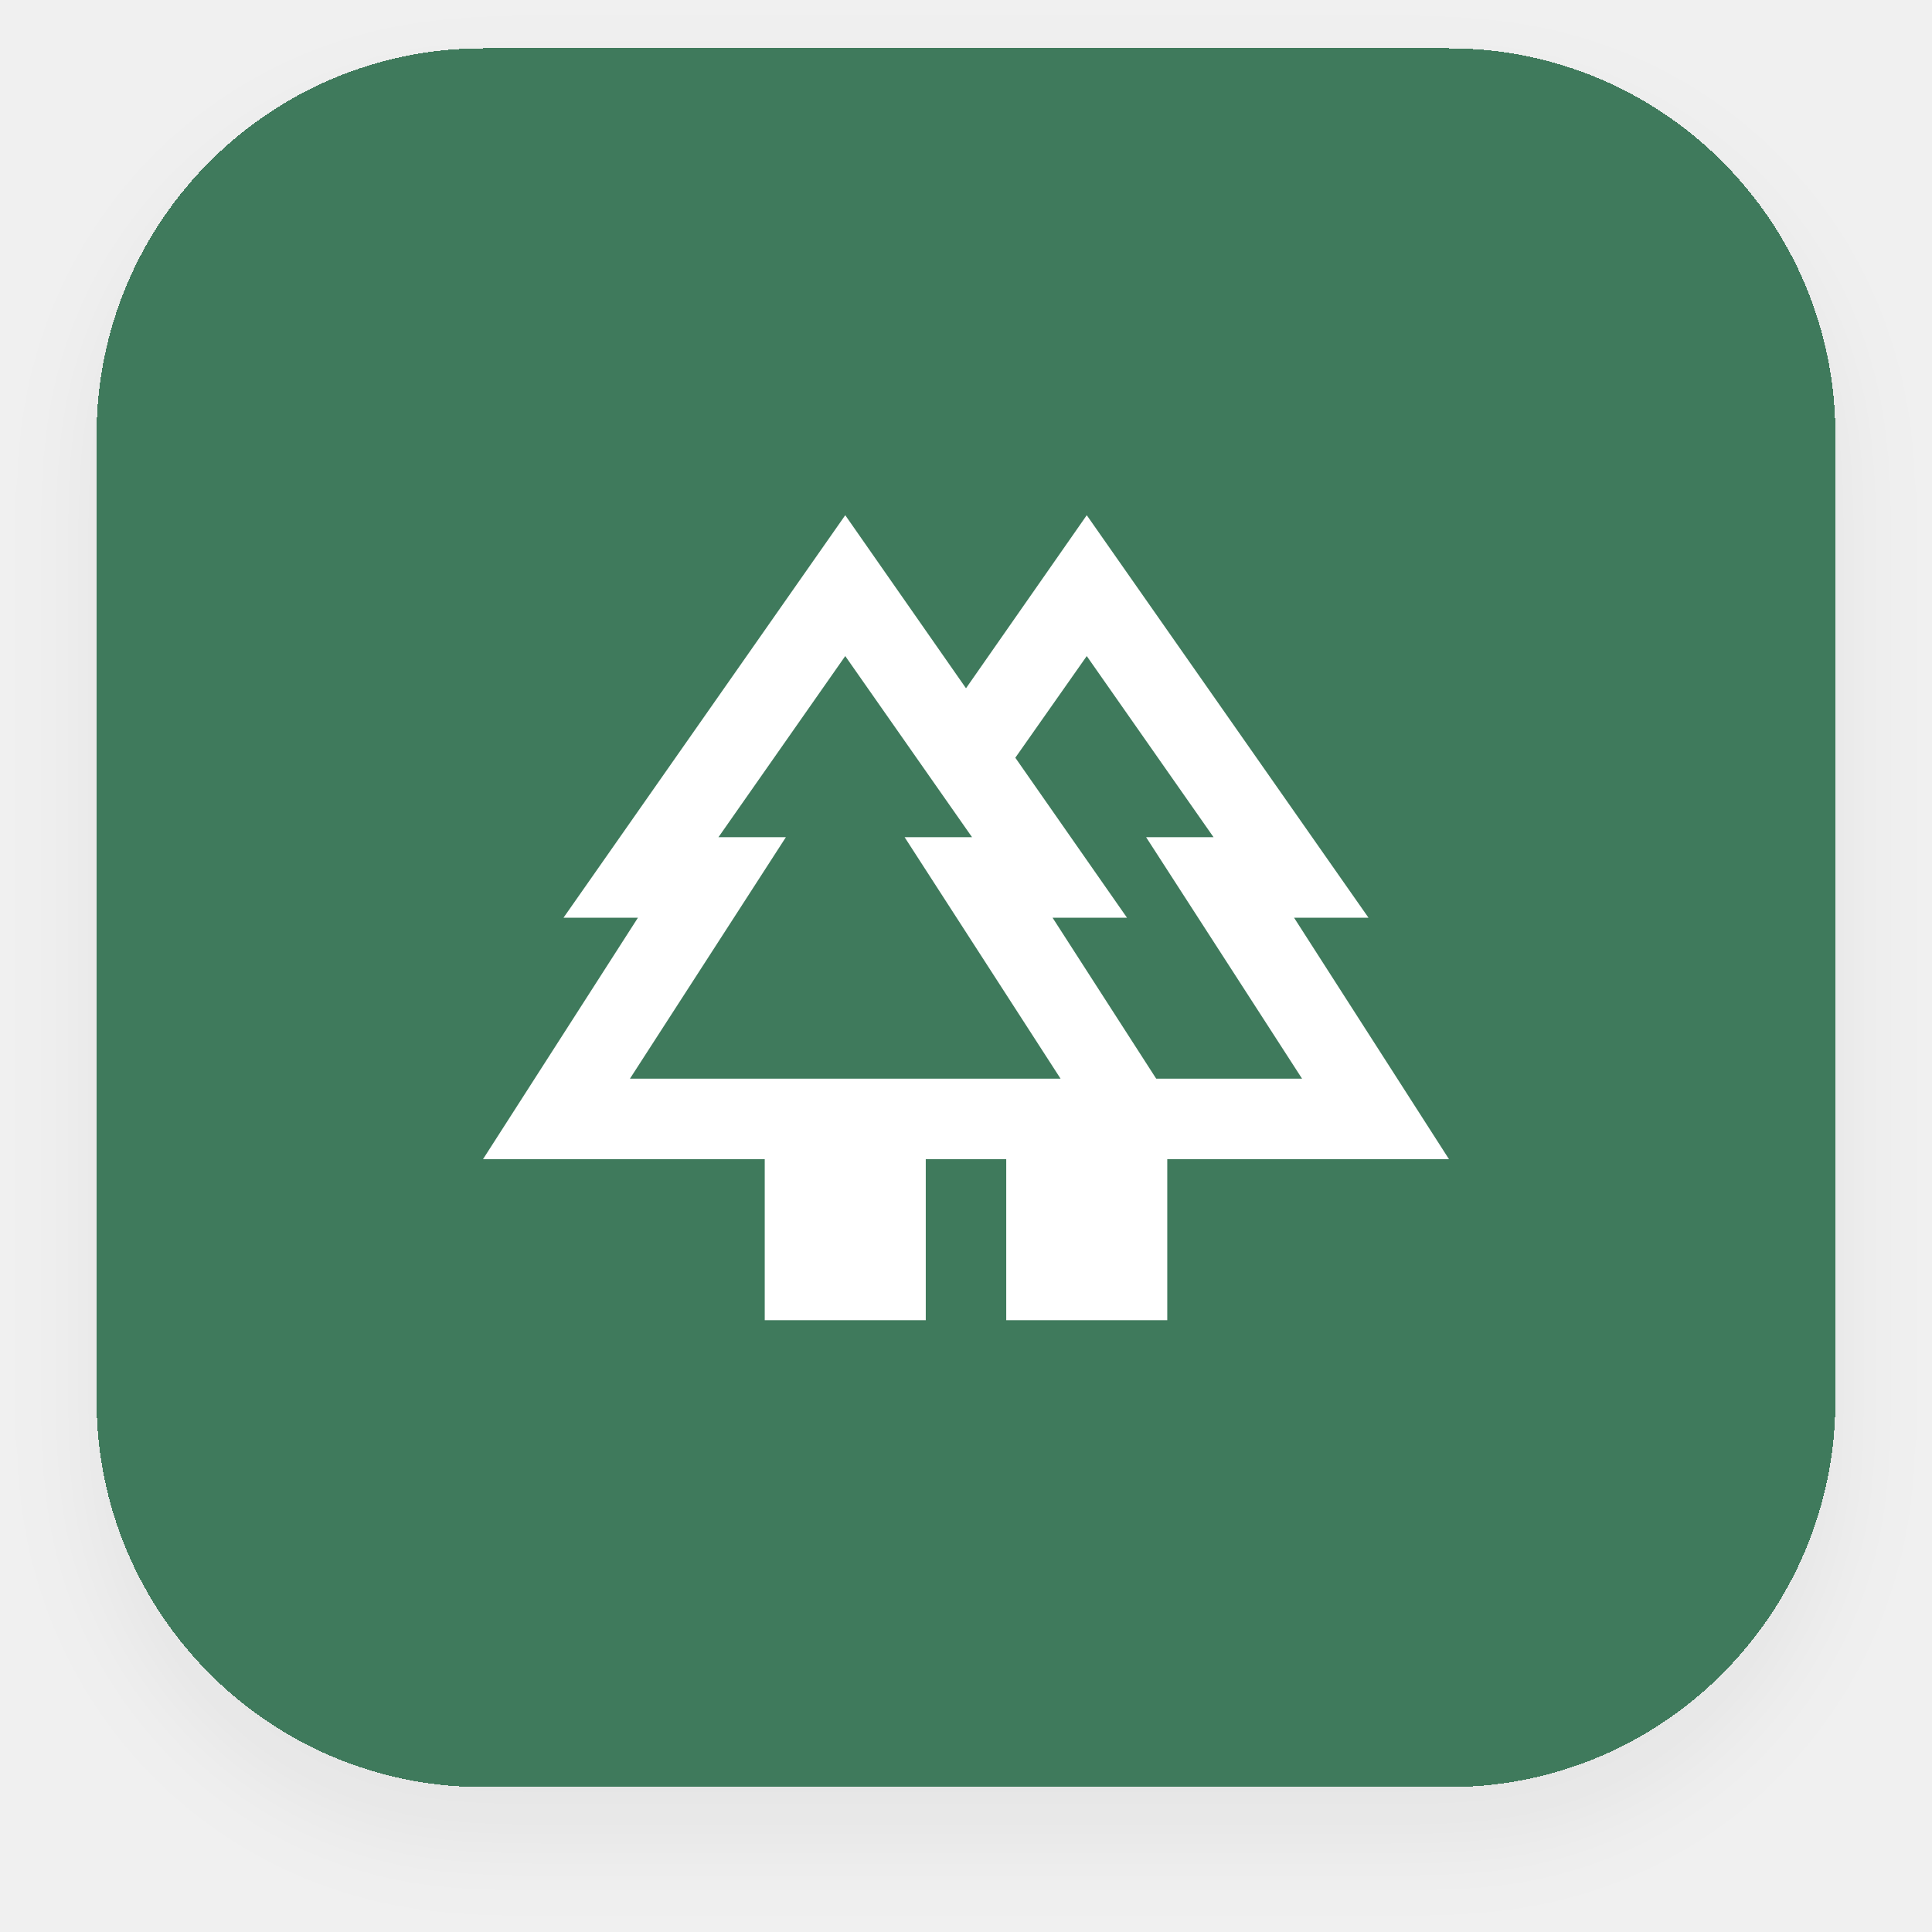
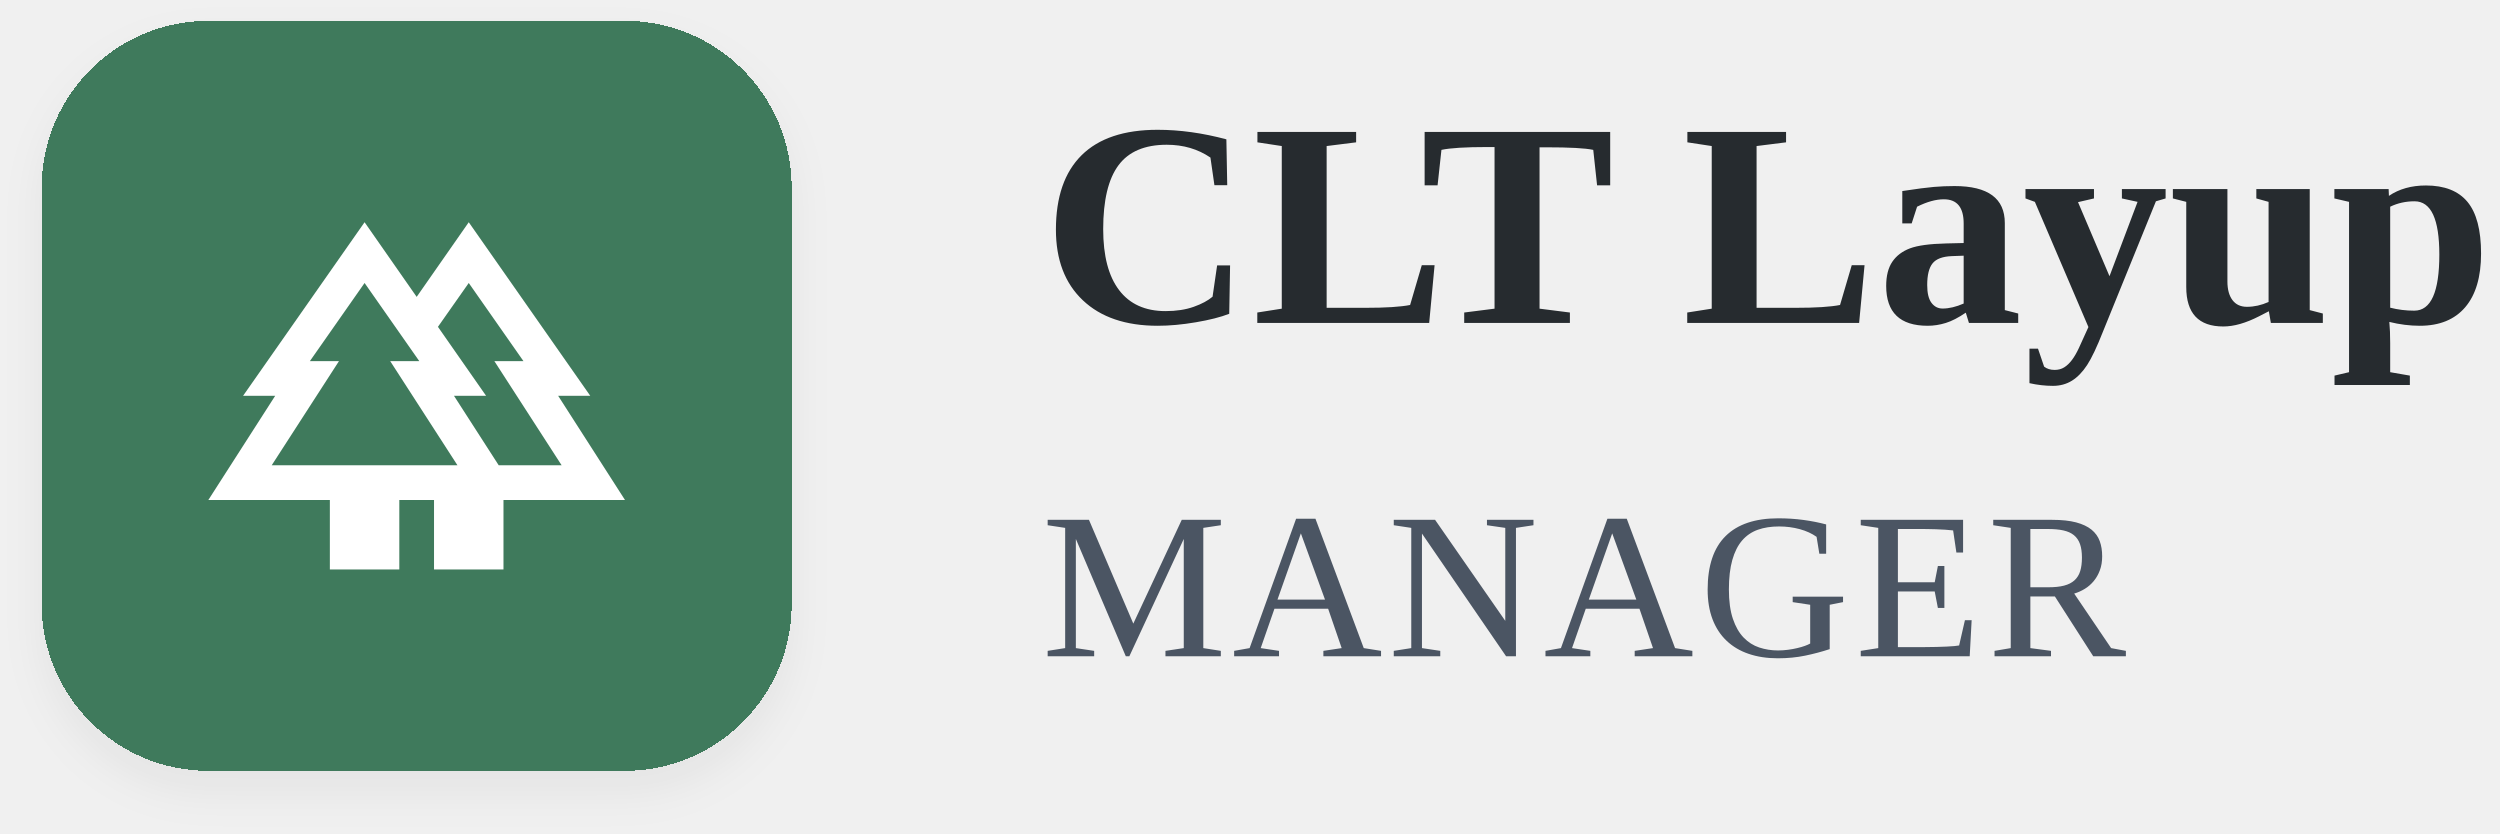
- <svg xmlns="http://www.w3.org/2000/svg" width="40" height="40" viewBox="0 0 40 40" fill="none">
-   <g filter="url(#filter0_d_11002_3377)">
+ <svg xmlns="http://www.w3.org/2000/svg" width="120" height="40" viewBox="0 0 120 40" fill="none">
+   <g filter="url(#filter0_d_11002_3376)">
    <rect x="2" y="1" width="36" height="36" rx="8" fill="#3F7A5C" shape-rendering="crispEdges" />
    <path d="M15.833 27.333V24H10L13.208 19H11.667L17.5 10.667L20 14.25L22.5 10.667L28.333 19H26.792L30 24H24.167V27.333H20.833V24H19.167V27.333H15.833ZM23.938 22.333H26.958L23.729 17.333H25.125L22.5 13.583L21.021 15.688L23.333 19H21.792L23.938 22.333ZM13.042 22.333H21.958L18.729 17.333H20.125L17.5 13.583L14.875 17.333H16.271L13.042 22.333ZM13.042 22.333H16.271H14.875H17.5H20.125H18.729H21.958H13.042ZM23.938 22.333H21.792H23.333H21.021H22.5H25.125H23.729H26.958H23.938ZM20.833 24H24.167H20.833Z" fill="white" />
  </g>
+   <path d="M55.571 15.637C54.035 15.637 52.837 15.229 51.976 14.413C51.114 13.597 50.684 12.467 50.684 11.023C50.684 9.455 51.095 8.264 51.917 7.451C52.74 6.637 53.956 6.23 55.565 6.23C56.626 6.23 57.727 6.383 58.866 6.688L58.907 8.89H58.292L58.101 7.563C57.499 7.153 56.8 6.948 56.002 6.948C54.945 6.948 54.172 7.278 53.685 7.936C53.197 8.595 52.953 9.617 52.953 11.002C52.953 12.283 53.208 13.258 53.719 13.928C54.229 14.598 54.972 14.933 55.947 14.933C56.462 14.933 56.912 14.864 57.297 14.727C57.682 14.591 57.984 14.429 58.203 14.242L58.422 12.738H59.044L59.003 15.062C58.593 15.222 58.06 15.358 57.403 15.469C56.747 15.581 56.136 15.637 55.571 15.637ZM65.094 6.832L63.679 7.01V14.775H65.545C66.516 14.775 67.229 14.73 67.685 14.639L68.245 12.731H68.86L68.601 15.5H60.35V15.001L61.525 14.816V7.01L60.356 6.832V6.333H65.094V6.832ZM70.282 15.5V15.001L71.738 14.816V7.058H71.39C70.346 7.058 69.612 7.103 69.189 7.194L69.004 8.896H68.382V6.333H77.289V8.896H76.66L76.476 7.194C76.097 7.112 75.35 7.071 74.233 7.071H73.898V14.816L75.355 15.001V15.5H70.282ZM85.731 6.832L84.316 7.01V14.775H86.183C87.153 14.775 87.867 14.73 88.322 14.639L88.883 12.731H89.498L89.238 15.5H80.987V15.001L82.163 14.816V7.01L80.994 6.832V6.333H85.731V6.832ZM93.818 8.931C95.427 8.931 96.231 9.523 96.231 10.708V14.885L96.874 15.049V15.5H94.509L94.358 15.008C94.003 15.249 93.682 15.415 93.394 15.503C93.107 15.592 92.818 15.637 92.526 15.637C91.2 15.637 90.537 14.999 90.537 13.723C90.537 13.24 90.635 12.853 90.831 12.564C91.027 12.275 91.31 12.06 91.679 11.921C92.048 11.782 92.629 11.704 93.422 11.685L94.256 11.665V10.729C94.256 9.954 93.939 9.566 93.306 9.566C92.923 9.566 92.495 9.685 92.02 9.922L91.761 10.722H91.31V9.17C91.998 9.065 92.504 8.999 92.827 8.972C93.151 8.944 93.481 8.931 93.818 8.931ZM94.256 12.273L93.682 12.294C93.24 12.312 92.933 12.428 92.762 12.643C92.591 12.857 92.506 13.203 92.506 13.682C92.506 14.069 92.574 14.354 92.711 14.536C92.848 14.718 93.025 14.81 93.244 14.81C93.554 14.81 93.891 14.73 94.256 14.57V12.273ZM100.244 15.698L97.674 9.689L97.223 9.525V9.074H100.511V9.525L99.745 9.703L101.256 13.258L102.603 9.689L101.851 9.525V9.074H103.949V9.525L103.484 9.662L100.948 15.903C100.657 16.646 100.401 17.185 100.183 17.52C99.964 17.855 99.721 18.106 99.455 18.272C99.188 18.438 98.884 18.521 98.542 18.521C98.173 18.521 97.797 18.478 97.414 18.392V16.737H97.824L98.118 17.599C98.25 17.703 98.419 17.756 98.624 17.756C98.797 17.756 98.95 17.715 99.082 17.633C99.214 17.551 99.338 17.432 99.455 17.277C99.571 17.122 99.681 16.932 99.786 16.706C99.891 16.481 100.044 16.145 100.244 15.698ZM108.905 14.94L108.44 15.179C107.802 15.507 107.228 15.671 106.718 15.671C105.533 15.671 104.94 15.04 104.94 13.777V9.689L104.298 9.525V9.074H106.916V13.511C106.916 13.894 106.997 14.192 107.159 14.406C107.32 14.62 107.552 14.727 107.853 14.727C108.199 14.727 108.545 14.65 108.892 14.495V9.689L108.304 9.525V9.074H110.867V14.885L111.496 15.049V15.5H109.001L108.905 14.94ZM114.668 9.402C115.156 9.07 115.748 8.903 116.445 8.903C117.339 8.903 118.003 9.165 118.438 9.689C118.873 10.213 119.091 11.041 119.091 12.171C119.091 13.292 118.838 14.15 118.332 14.745C117.826 15.339 117.099 15.637 116.151 15.637C115.668 15.637 115.181 15.575 114.688 15.452C114.716 15.753 114.729 16.09 114.729 16.464V17.865L115.673 18.029V18.48H112.057V18.029L112.754 17.865V9.689L112.05 9.525V9.074H114.654L114.668 9.402ZM117.088 12.219C117.088 10.514 116.691 9.662 115.898 9.662C115.475 9.662 115.085 9.749 114.729 9.922V14.769C115.099 14.864 115.484 14.912 115.885 14.912C116.687 14.912 117.088 14.014 117.088 12.219Z" fill="#262B2F" />
+   <path d="M54.209 31.5H54.038L51.641 25.87V31.109L52.52 31.241V31.5H50.288V31.241L51.128 31.109V25.338L50.288 25.211V24.952H52.27L54.399 29.933L56.724 24.952H58.599V25.211L57.759 25.338V31.109L58.599 31.241V31.5H55.942V31.241L56.821 31.109V25.87L54.209 31.5ZM61.393 31.241V31.5H59.239V31.241L59.981 31.109L62.213 24.898H63.141L65.46 31.109L66.29 31.241V31.5H63.522V31.241L64.4 31.109L63.751 29.22H61.173L60.514 31.109L61.393 31.241ZM62.442 25.602L61.319 28.78H63.6L62.442 25.602ZM72.253 25.338L71.374 25.211V24.952H73.606V25.211L72.766 25.338V31.5H72.292L68.254 25.611V31.109L69.133 31.241V31.5H66.901V31.241L67.741 31.109V25.338L66.901 25.211V24.952H68.884L72.253 29.801V25.338ZM76.336 31.241V31.5H74.183V31.241L74.925 31.109L77.156 24.898H78.084L80.403 31.109L81.233 31.241V31.5H78.465V31.241L79.344 31.109L78.694 29.22H76.116L75.457 31.109L76.336 31.241ZM77.386 25.602L76.263 28.78H78.543L77.386 25.602ZM87.826 31.158C87.449 31.282 87.056 31.386 86.649 31.471C86.243 31.555 85.805 31.598 85.336 31.598C84.818 31.598 84.352 31.527 83.937 31.385C83.522 31.244 83.168 31.034 82.875 30.755C82.582 30.477 82.357 30.133 82.201 29.723C82.045 29.312 81.967 28.839 81.967 28.302C81.967 27.156 82.254 26.299 82.829 25.731C83.403 25.163 84.245 24.879 85.356 24.879C85.779 24.879 86.181 24.905 86.564 24.957C86.947 25.009 87.31 25.081 87.655 25.172V26.578H87.328L87.196 25.768C86.972 25.608 86.702 25.485 86.388 25.399C86.074 25.313 85.743 25.27 85.394 25.27C85.014 25.27 84.674 25.322 84.376 25.428C84.079 25.534 83.827 25.706 83.622 25.943C83.417 26.181 83.26 26.493 83.151 26.878C83.042 27.264 82.987 27.735 82.987 28.292C82.987 28.855 83.051 29.325 83.178 29.701C83.305 30.077 83.476 30.377 83.693 30.602C83.909 30.826 84.16 30.986 84.445 31.08C84.73 31.174 85.03 31.222 85.346 31.222C85.505 31.222 85.664 31.211 85.822 31.19C85.98 31.169 86.128 31.142 86.266 31.109C86.404 31.077 86.527 31.041 86.635 31.002C86.742 30.963 86.827 30.925 86.889 30.89V29.029L86.049 28.902V28.639H88.466V28.902L87.826 29.029V31.158ZM89.316 31.241L90.156 31.109V25.338L89.316 25.211V24.952H94.228V26.52H93.906L93.75 25.46C93.646 25.447 93.52 25.436 93.372 25.426C93.224 25.416 93.073 25.409 92.92 25.404C92.767 25.399 92.622 25.396 92.485 25.394C92.349 25.392 92.243 25.392 92.168 25.392H91.099V27.95H92.866L93.018 27.169H93.33V29.181H93.018L92.866 28.39H91.099V31.061H92.388C92.59 31.061 92.78 31.058 92.959 31.053C93.138 31.048 93.299 31.043 93.442 31.036C93.586 31.03 93.709 31.021 93.811 31.012C93.914 31.002 93.989 30.992 94.038 30.982L94.316 29.771H94.639L94.546 31.5H89.316V31.241ZM97.457 28.629V31.109L98.448 31.241V31.5H95.738V31.241L96.515 31.109V25.338L95.675 25.211V24.952H98.502C98.961 24.952 99.344 24.993 99.652 25.074C99.96 25.156 100.206 25.272 100.392 25.423C100.577 25.575 100.709 25.758 100.787 25.973C100.865 26.188 100.904 26.43 100.904 26.7C100.904 26.951 100.868 27.175 100.794 27.372C100.721 27.569 100.623 27.742 100.499 27.892C100.375 28.041 100.232 28.166 100.069 28.265C99.907 28.364 99.737 28.44 99.561 28.492L101.334 31.109L102.042 31.241V31.5H100.475L98.634 28.629H97.457ZM99.933 26.769C99.933 26.508 99.902 26.29 99.84 26.114C99.778 25.939 99.681 25.797 99.549 25.689C99.418 25.582 99.248 25.506 99.041 25.46C98.835 25.414 98.585 25.392 98.292 25.392H97.457V28.189H98.321C98.621 28.189 98.873 28.163 99.078 28.109C99.283 28.055 99.449 27.971 99.576 27.855C99.703 27.739 99.794 27.592 99.85 27.413C99.905 27.234 99.933 27.019 99.933 26.769Z" fill="#4B5563" />
  <defs>
-     <filter id="filter0_d_11002_3377" x="0" y="0" width="40" height="40" filterUnits="userSpaceOnUse" color-interpolation-filters="sRGB">
+     <filter id="filter0_d_11002_3376" x="0" y="0" width="40" height="40" filterUnits="userSpaceOnUse" color-interpolation-filters="sRGB">
      <feFlood flood-opacity="0" result="BackgroundImageFix" />
      <feColorMatrix in="SourceAlpha" type="matrix" values="0 0 0 0 0 0 0 0 0 0 0 0 0 0 0 0 0 0 127 0" result="hardAlpha" />
      <feOffset dy="1" />
      <feGaussianBlur stdDeviation="1" />
      <feComposite in2="hardAlpha" operator="out" />
      <feColorMatrix type="matrix" values="0 0 0 0 0 0 0 0 0 0 0 0 0 0 0 0 0 0 0.05 0" />
-       <feBlend mode="normal" in2="BackgroundImageFix" result="effect1_dropShadow_11002_3377" />
-       <feBlend mode="normal" in="SourceGraphic" in2="effect1_dropShadow_11002_3377" result="shape" />
+       <feBlend mode="normal" in2="BackgroundImageFix" result="effect1_dropShadow_11002_3376" />
+       <feBlend mode="normal" in="SourceGraphic" in2="effect1_dropShadow_11002_3376" result="shape" />
    </filter>
  </defs>
</svg>
